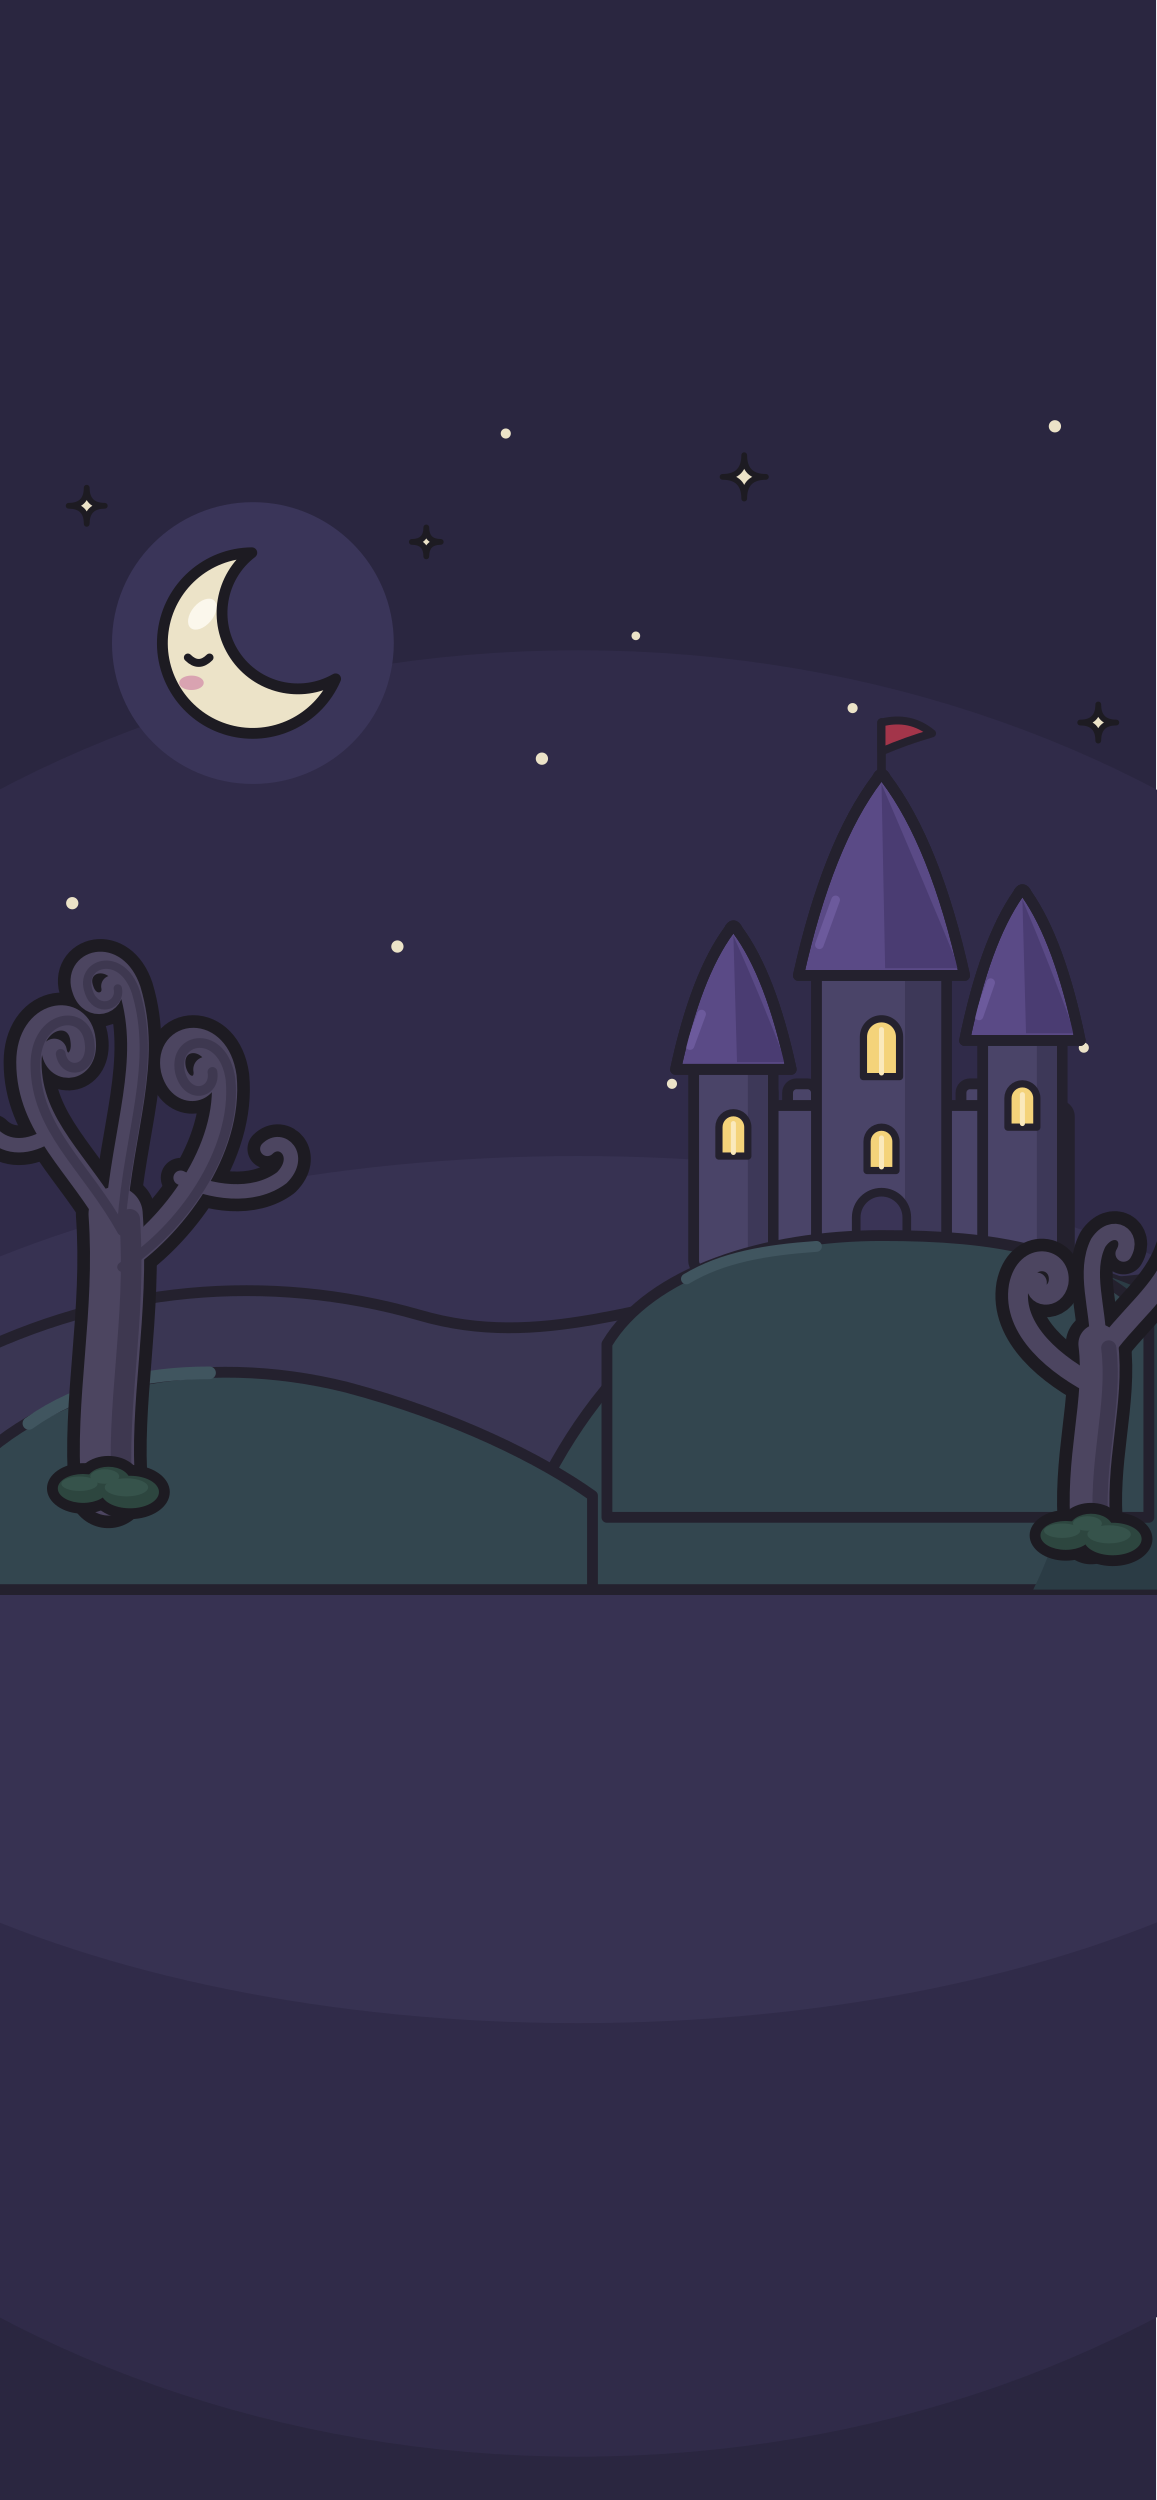
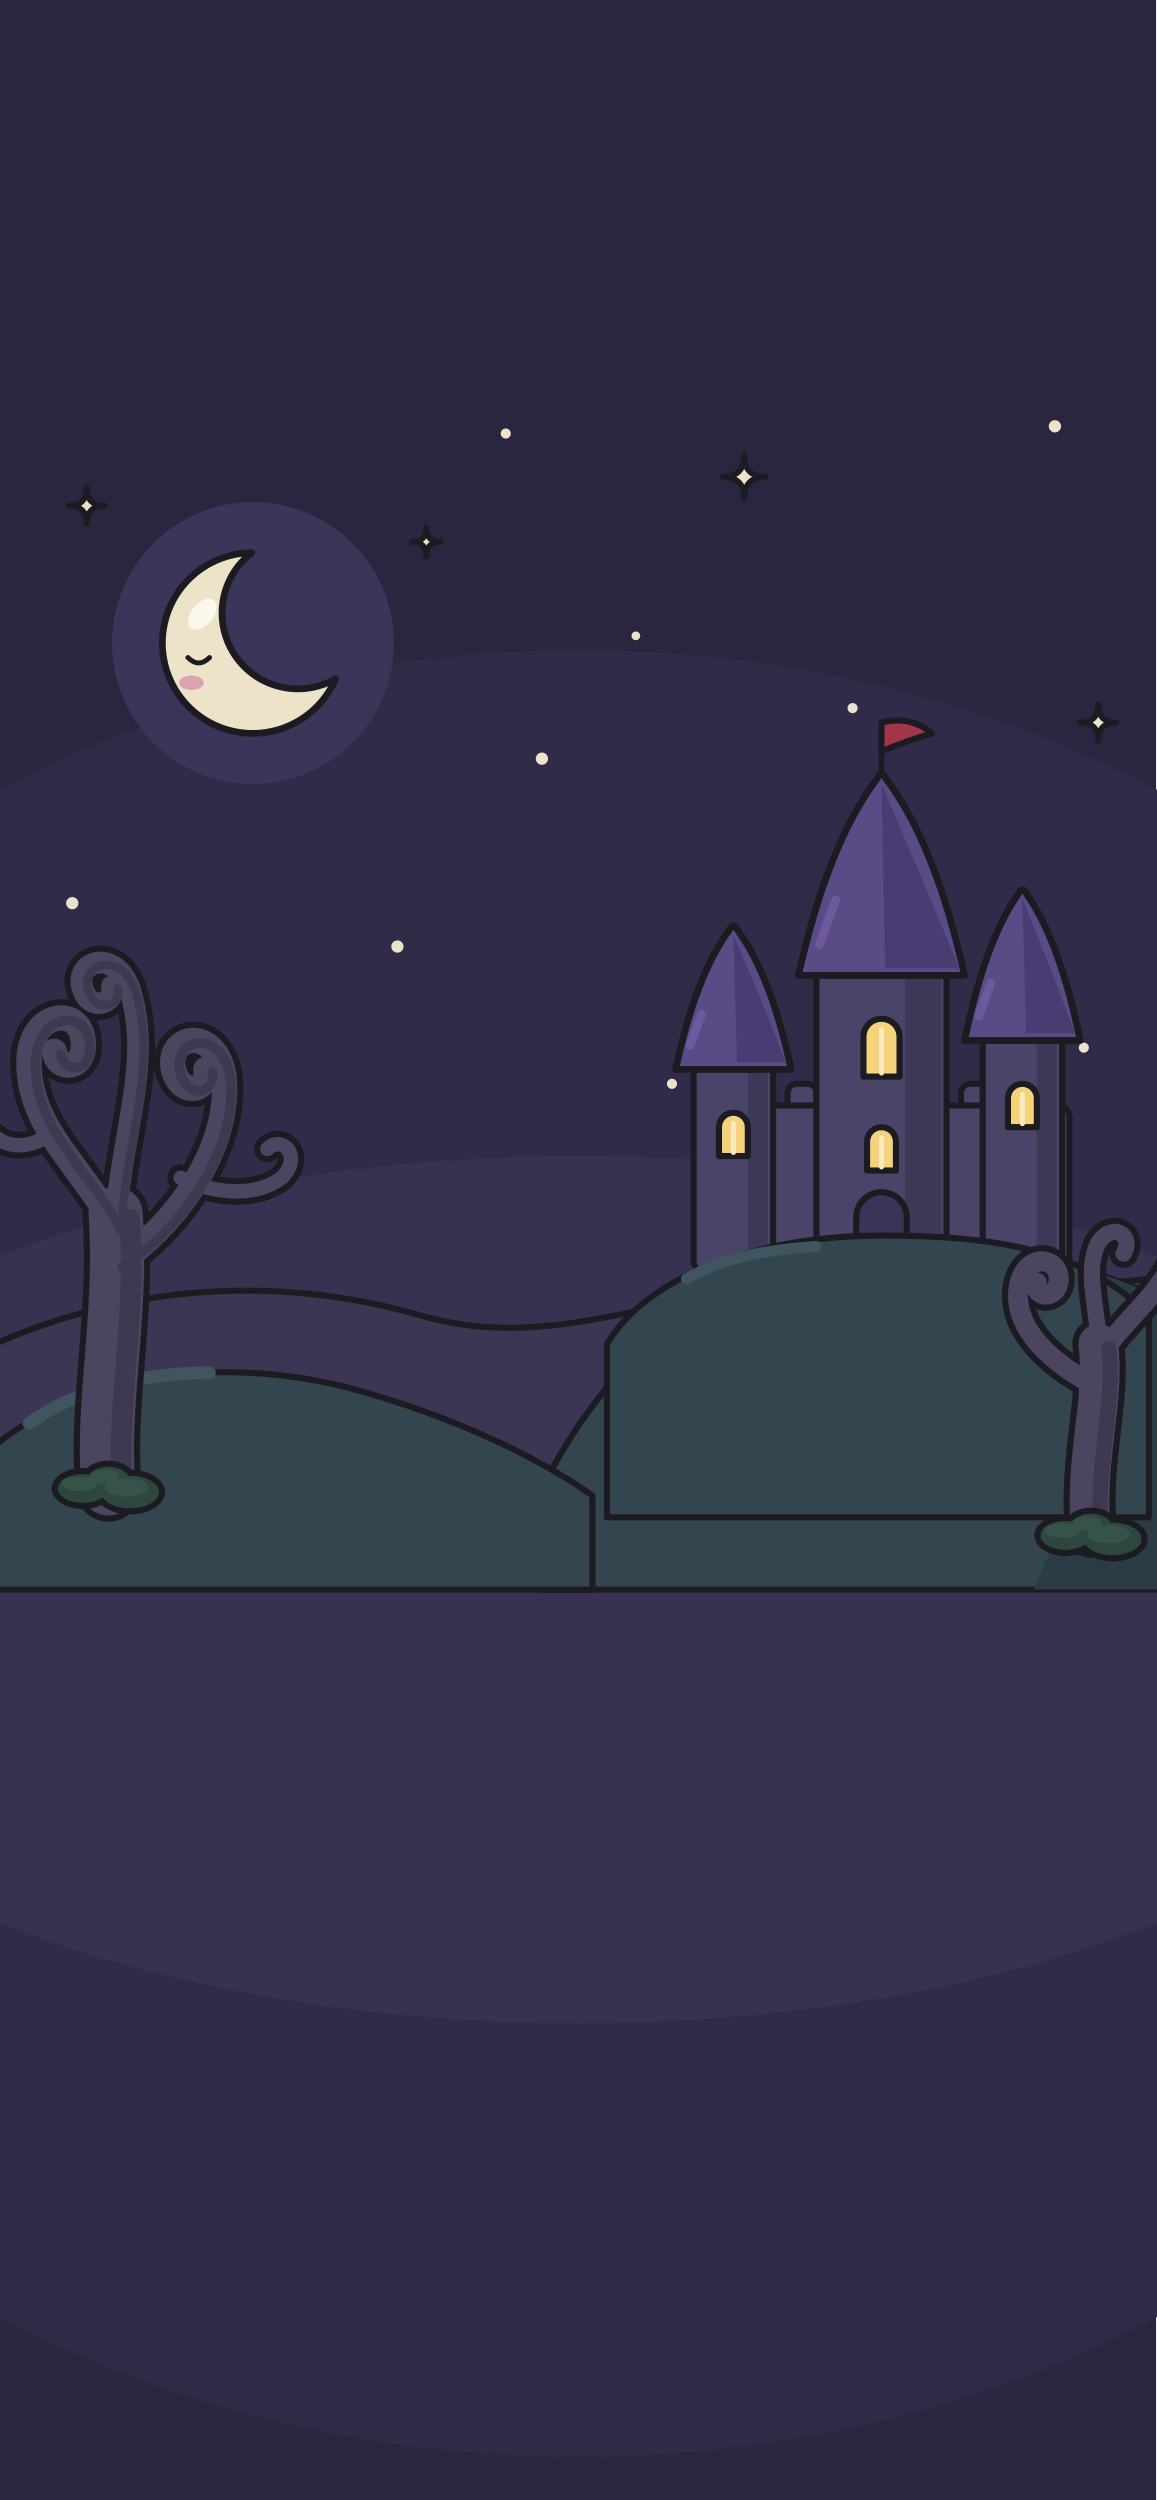
<svg xmlns="http://www.w3.org/2000/svg" viewBox="0 0 320 692" width="960" height="2076">
  <g id="ciel">
    <rect x="0" y="0" width="320" height="692" fill="#2A2640" />
    <ellipse cx="160" cy="430" rx="300" ry="250" fill="#302B49" />
    <ellipse cx="160" cy="440" rx="250" ry="120" fill="#373252" />
    <g id="etoiles">
-       <path d="M24 135 Q24 140 29 140 Q24 140 24 145 Q24 140 19 140 Q24 140 24 135Z" fill="#ECE3C8" stroke="#1D1B22" stroke-width="1.6" stroke-linejoin="round" stroke-linecap="round" />
-       <path d="M118 146 Q118 150 122 150 Q118 150 118 154 Q118 150 114 150 Q118 150 118 146Z" fill="#ECE3C8" stroke="#1D1B22" stroke-width="1.6" stroke-linejoin="round" stroke-linecap="round" />
-       <path d="M206 126 Q206 132 212 132 Q206 132 206 138 Q206 132 200 132 Q206 132 206 126Z" fill="#ECE3C8" stroke="#1D1B22" stroke-width="1.6" stroke-linejoin="round" stroke-linecap="round" />
+       <path d="M24 135 Q24 140 29 140 Q24 140 24 145 Q24 140 19 140 Q24 140 24 135Z" fill="#ECE3C8" stroke="#1D1B22" stroke-width="1.60" stroke-linejoin="round" stroke-linecap="round" />
+       <path d="M118 146 Q118 150 122 150 Q118 150 118 154 Q118 150 114 150 Q118 150 118 146Z" fill="#ECE3C8" stroke="#1D1B22" stroke-width="1.60" stroke-linejoin="round" stroke-linecap="round" />
+       <path d="M206 126 Q206 132 212 132 Q206 132 206 138 Q206 132 200 132 Q206 132 206 126Z" fill="#ECE3C8" stroke="#1D1B22" stroke-width="1.60" stroke-linejoin="round" stroke-linecap="round" />
      <ellipse cx="292" cy="118" rx="1.7" ry="1.7" fill="#ECE3C8" />
      <ellipse cx="150" cy="210" rx="1.7" ry="1.7" fill="#ECE3C8" />
-       <path d="M252 234 Q252 238 256 238 Q252 238 252 242 Q252 238 248 238 Q252 238 252 234Z" fill="#ECE3C8" stroke="#1D1B22" stroke-width="1.6" stroke-linejoin="round" stroke-linecap="round" />
+       <path d="M252 234 Q252 238 256 238 Q252 238 252 242 Q252 238 248 238 Q252 238 252 234Z" fill="#ECE3C8" stroke="#1D1B22" stroke-width="1.60" stroke-linejoin="round" stroke-linecap="round" />
      <ellipse cx="20" cy="250" rx="1.7" ry="1.7" fill="#ECE3C8" />
-       <path d="M304 195 Q304 200 309 200 Q304 200 304 205 Q304 200 299 200 Q304 200 304 195Z" fill="#ECE3C8" stroke="#1D1B22" stroke-width="1.6" stroke-linejoin="round" stroke-linecap="round" />
+       <path d="M304 195 Q304 200 309 200 Q304 200 304 205 Q304 200 299 200 Q304 200 304 195Z" fill="#ECE3C8" stroke="#1D1B22" stroke-width="1.60" stroke-linejoin="round" stroke-linecap="round" />
      <ellipse cx="110" cy="262" rx="1.7" ry="1.7" fill="#ECE3C8" />
      <ellipse cx="186" cy="300" rx="1.4" ry="1.4" fill="#ECE3C8" />
      <ellipse cx="60" cy="318" rx="1.4" ry="1.4" fill="#ECE3C8" />
      <ellipse cx="140" cy="120" rx="1.4" ry="1.4" fill="#ECE3C8" />
      <ellipse cx="236" cy="196" rx="1.4" ry="1.4" fill="#ECE3C8" />
      <ellipse cx="300" cy="290" rx="1.4" ry="1.4" fill="#ECE3C8" />
      <ellipse cx="92" cy="196" rx="1.2" ry="1.2" fill="#ECE3C8" />
      <ellipse cx="176" cy="176" rx="1.2" ry="1.2" fill="#ECE3C8" />
    </g>
  </g>
  <g id="astre">
    <ellipse cx="70" cy="178" rx="39" ry="39" fill="#3A3559" />
    <path d="M92.9 187.9 A25 25 0 1 1 69.7 153 A21 21 0 0 0 92.9 187.9Z" fill="#ECE3C8" />
    <ellipse cx="56" cy="170" rx="5" ry="3" fill="#FBF7EC" transform="rotate(-50 56 170)" />
-     <path d="M92.9 187.9 A25 25 0 1 1 69.7 153 A21 21 0 0 0 92.9 187.9Z" fill="none" stroke="#1D1B22" stroke-width="3" stroke-linejoin="round" stroke-linecap="round" />
-     <path d="M52 182 q3 3 6 0" fill="none" stroke="#1D1B22" stroke-width="2.2" stroke-linejoin="round" stroke-linecap="round" />
+     <path d="M92.9 187.9 A25 25 0 1 1 69.7 153 A21 21 0 0 0 92.9 187.9Z" fill="none" stroke="#1D1B22" stroke-width="1.86" stroke-linejoin="round" stroke-linecap="round" />
+     <path d="M52 182 q3 3 6 0" fill="none" stroke="#1D1B22" stroke-width="1.36" stroke-linejoin="round" stroke-linecap="round" />
    <ellipse cx="53" cy="189" rx="3.4" ry="2" fill="#D9A3B1" />
  </g>
  <g id="collines">
-     <path d="M-10 376 C30 356 74 352 116 364 C150 374 178 360 214 356 C252 352 290 360 330 352 L330 430 L-10 430Z" fill="#3A3653" stroke="#24212E" stroke-width="3" stroke-linejoin="round" stroke-linecap="round" />
-     <path d="M150 412 C170 372 202 348 244 346 C282 344 308 352 330 364 L330 440 L150 440Z" fill="#33464F" stroke="#24212E" stroke-width="3" stroke-linejoin="round" stroke-linecap="round" />
+     <path d="M-10 376 C30 356 74 352 116 364 C150 374 178 360 214 356 C252 352 290 360 330 352 L330 430 L-10 430Z" fill="#3A3653" stroke="#1D1B22" stroke-width="1.70" stroke-linejoin="round" stroke-linecap="round" />
+     <path d="M150 412 C170 372 202 348 244 346 C282 344 308 352 330 364 L330 440 L150 440Z" fill="#33464F" stroke="#1D1B22" stroke-width="1.70" stroke-linejoin="round" stroke-linecap="round" />
    <path d="M288 348 C306 352 320 358 330 364 L330 440 L286 440 C300 412 302 374 288 348Z" fill="#2B3C45" />
    <path d="M176 382 C188 368 204 358 222 353" fill="none" stroke="#40555F" stroke-width="3.5" stroke-linejoin="round" stroke-linecap="round" />
-     <path d="M-10 408 C14 382 56 374 96 384 C126 392 150 404 164 414 L164 440 L-10 440Z" fill="#33464F" stroke="#24212E" stroke-width="3" stroke-linejoin="round" stroke-linecap="round" />
+     <path d="M-10 408 C14 382 56 374 96 384 C126 392 150 404 164 414 L164 440 L-10 440Z" fill="#33464F" stroke="#1D1B22" stroke-width="1.70" stroke-linejoin="round" stroke-linecap="round" />
    <path d="M8 394 C22 384 40 380 58 380" fill="none" stroke="#40555F" stroke-width="3.5" stroke-linejoin="round" stroke-linecap="round" />
  </g>
  <g id="chateau">
    <g id="halos-fenetres">
      <ellipse cx="203" cy="314" rx="10.4" ry="11.4" fill="#F4D37A" opacity="0.45" />
      <ellipse cx="244" cy="290" rx="13" ry="15.2" fill="#F4D37A" opacity="0.45" />
      <ellipse cx="244" cy="318" rx="10.4" ry="11.4" fill="#F4D37A" opacity="0.45" />
      <ellipse cx="283" cy="306" rx="10.4" ry="11.4" fill="#F4D37A" opacity="0.45" />
    </g>
    <g id="remparts">
-       <rect x="206" y="300" width="8" height="10" rx="2.5" fill="#4A4468" stroke="#24212E" stroke-width="3" stroke-linejoin="round" stroke-linecap="round" />
-       <rect x="218" y="300" width="8" height="10" rx="2.5" fill="#4A4468" stroke="#24212E" stroke-width="3" stroke-linejoin="round" stroke-linecap="round" />
-       <rect x="230" y="300" width="8" height="10" rx="2.5" fill="#4A4468" stroke="#24212E" stroke-width="3" stroke-linejoin="round" stroke-linecap="round" />
-       <rect x="242" y="300" width="8" height="10" rx="2.5" fill="#4A4468" stroke="#24212E" stroke-width="3" stroke-linejoin="round" stroke-linecap="round" />
-       <rect x="254" y="300" width="8" height="10" rx="2.5" fill="#4A4468" stroke="#24212E" stroke-width="3" stroke-linejoin="round" stroke-linecap="round" />
-       <rect x="266" y="300" width="8" height="10" rx="2.5" fill="#4A4468" stroke="#24212E" stroke-width="3" stroke-linejoin="round" stroke-linecap="round" />
-       <rect x="278" y="300" width="8" height="10" rx="2.5" fill="#4A4468" stroke="#24212E" stroke-width="3" stroke-linejoin="round" stroke-linecap="round" />
-       <rect x="200" y="306" width="96" height="46" rx="3" fill="#4A4468" stroke="#24212E" stroke-width="3" stroke-linejoin="round" stroke-linecap="round" />
+       <rect x="206" y="300" width="8" height="10" rx="2.5" fill="#4A4468" stroke="#1D1B22" stroke-width="1.70" stroke-linejoin="round" stroke-linecap="round" />
+       <rect x="218" y="300" width="8" height="10" rx="2.5" fill="#4A4468" stroke="#1D1B22" stroke-width="1.70" stroke-linejoin="round" stroke-linecap="round" />
+       <rect x="230" y="300" width="8" height="10" rx="2.5" fill="#4A4468" stroke="#1D1B22" stroke-width="1.70" stroke-linejoin="round" stroke-linecap="round" />
+       <rect x="242" y="300" width="8" height="10" rx="2.5" fill="#4A4468" stroke="#1D1B22" stroke-width="1.70" stroke-linejoin="round" stroke-linecap="round" />
+       <rect x="254" y="300" width="8" height="10" rx="2.5" fill="#4A4468" stroke="#1D1B22" stroke-width="1.70" stroke-linejoin="round" stroke-linecap="round" />
+       <rect x="266" y="300" width="8" height="10" rx="2.5" fill="#4A4468" stroke="#1D1B22" stroke-width="1.70" stroke-linejoin="round" stroke-linecap="round" />
+       <rect x="278" y="300" width="8" height="10" rx="2.5" fill="#4A4468" stroke="#1D1B22" stroke-width="1.70" stroke-linejoin="round" stroke-linecap="round" />
+       <rect x="200" y="306" width="96" height="46" rx="3" fill="#4A4468" stroke="#1D1B22" stroke-width="1.70" stroke-linejoin="round" stroke-linecap="round" />
    </g>
    <g id="tour-gauche">
-       <rect x="192" y="294" width="22" height="58" rx="3" fill="#4A4468" stroke="#24212E" stroke-width="3" stroke-linejoin="round" stroke-linecap="round" />
+       <rect x="192" y="294" width="22" height="58" rx="3" fill="#4A4468" stroke="#1D1B22" stroke-width="1.70" stroke-linejoin="round" stroke-linecap="round" />
      <rect x="207" y="296" width="5.5" height="55" fill="#3D3858" />
-       <path d="M187 296 Q192.6 270 201.8 257.5 Q203 255 204.2 257.5 Q213.4 270 219 296Z" fill="#5A4A86" stroke="#24212E" stroke-width="3" stroke-linejoin="round" stroke-linecap="round" />
+       <path d="M187 296 Q192.6 270 201.8 257.5 Q203 255 204.2 257.5 Q213.4 270 219 296Z" fill="#5A4A86" stroke="#1D1B22" stroke-width="1.70" stroke-linejoin="round" stroke-linecap="round" />
      <path d="M203 259 Q211 276.9 217.5 294 L204 294Z" fill="#4A3C72" />
      <path d="M194.2 280.7 L191 289.4" fill="none" stroke="#6C5A9C" stroke-width="2.4" stroke-linejoin="round" stroke-linecap="round" />
-       <path d="M187 296 Q192.6 270 201.8 257.5 Q203 255 204.2 257.5 Q213.4 270 219 296Z" fill="none" stroke="#24212E" stroke-width="3" stroke-linejoin="round" stroke-linecap="round" />
-       <path d="M199 320 L199 312 A4 4 0 0 1 207 312 L207 320Z" fill="#F4D37A" stroke="#24212E" stroke-width="2" stroke-linejoin="round" stroke-linecap="round" />
+       <path d="M187 296 Q192.6 270 201.8 257.5 Q203 255 204.2 257.5 Q213.4 270 219 296Z" fill="none" stroke="#1D1B22" stroke-width="1.86" stroke-linejoin="round" stroke-linecap="round" />
+       <path d="M199 320 L199 312 A4 4 0 0 1 207 312 L207 320Z" fill="#F4D37A" stroke="#1D1B22" stroke-width="1.70" stroke-linejoin="round" stroke-linecap="round" />
      <path d="M203 311 L203 319" fill="none" stroke="#FAE9BC" stroke-width="1.4" stroke-linejoin="round" stroke-linecap="round" />
    </g>
    <g id="donjon">
-       <rect x="226" y="268" width="36" height="84" rx="3" fill="#4A4468" stroke="#24212E" stroke-width="3" stroke-linejoin="round" stroke-linecap="round" />
+       <rect x="226" y="268" width="36" height="84" rx="3" fill="#4A4468" stroke="#1D1B22" stroke-width="1.70" stroke-linejoin="round" stroke-linecap="round" />
      <rect x="250.5" y="270" width="10" height="81" fill="#3D3858" />
-       <path d="M221 270 Q229.1 233.6 242.8 215.5 Q244 213 245.2 215.5 Q258.9 233.6 267 270Z" fill="#5A4A86" stroke="#24212E" stroke-width="3" stroke-linejoin="round" stroke-linecap="round" />
+       <path d="M221 270 Q229.1 233.6 242.8 215.5 Q244 213 245.2 215.5 Q258.9 233.6 267 270Z" fill="#5A4A86" stroke="#1D1B22" stroke-width="1.70" stroke-linejoin="round" stroke-linecap="round" />
      <path d="M244 217 Q255.5 243.7 265.5 268 L245 268Z" fill="#4A3C72" />
      <path d="M231.3 249.1 L226.8 261.5" fill="none" stroke="#6C5A9C" stroke-width="2.4" stroke-linejoin="round" stroke-linecap="round" />
-       <path d="M221 270 Q229.1 233.6 242.8 215.5 Q244 213 245.2 215.5 Q258.9 233.6 267 270Z" fill="none" stroke="#24212E" stroke-width="3" stroke-linejoin="round" stroke-linecap="round" />
-       <path d="M239 298 L239 287 A5 5 0 0 1 249 287 L249 298Z" fill="#F4D37A" stroke="#24212E" stroke-width="2" stroke-linejoin="round" stroke-linecap="round" />
+       <path d="M221 270 Q229.1 233.6 242.8 215.5 Q244 213 245.2 215.5 Q258.9 233.6 267 270Z" fill="none" stroke="#1D1B22" stroke-width="1.86" stroke-linejoin="round" stroke-linecap="round" />
+       <path d="M239 298 L239 287 A5 5 0 0 1 249 287 L249 298Z" fill="#F4D37A" stroke="#1D1B22" stroke-width="1.70" stroke-linejoin="round" stroke-linecap="round" />
      <path d="M244 285 L244 297" fill="none" stroke="#FAE9BC" stroke-width="1.4" stroke-linejoin="round" stroke-linecap="round" />
-       <path d="M240 324 L240 316 A4 4 0 0 1 248 316 L248 324Z" fill="#F4D37A" stroke="#24212E" stroke-width="2" stroke-linejoin="round" stroke-linecap="round" />
+       <path d="M240 324 L240 316 A4 4 0 0 1 248 316 L248 324Z" fill="#F4D37A" stroke="#1D1B22" stroke-width="1.70" stroke-linejoin="round" stroke-linecap="round" />
      <path d="M244 315 L244 323" fill="none" stroke="#FAE9BC" stroke-width="1.4" stroke-linejoin="round" stroke-linecap="round" />
    </g>
    <g id="tour-droite">
-       <rect x="272" y="286" width="22" height="66" rx="3" fill="#4A4468" stroke="#24212E" stroke-width="3" stroke-linejoin="round" stroke-linecap="round" />
+       <rect x="272" y="286" width="22" height="66" rx="3" fill="#4A4468" stroke="#1D1B22" stroke-width="1.70" stroke-linejoin="round" stroke-linecap="round" />
      <rect x="287" y="288" width="5.5" height="63" fill="#3D3858" />
-       <path d="M267 288 Q272.6 260.7 281.8 247.5 Q283 245 284.2 247.5 Q293.4 260.7 299 288Z" fill="#5A4A86" stroke="#24212E" stroke-width="3" stroke-linejoin="round" stroke-linecap="round" />
+       <path d="M267 288 Q272.6 260.7 281.8 247.5 Q283 245 284.2 247.5 Q293.4 260.7 299 288Z" fill="#5A4A86" stroke="#1D1B22" stroke-width="1.70" stroke-linejoin="round" stroke-linecap="round" />
      <path d="M283 249 Q291 268 297.5 286 L284 286Z" fill="#4A3C72" />
      <path d="M274.2 272 L271 281.2" fill="none" stroke="#6C5A9C" stroke-width="2.4" stroke-linejoin="round" stroke-linecap="round" />
-       <path d="M267 288 Q272.6 260.7 281.8 247.5 Q283 245 284.2 247.5 Q293.4 260.7 299 288Z" fill="none" stroke="#24212E" stroke-width="3" stroke-linejoin="round" stroke-linecap="round" />
-       <path d="M279 312 L279 304 A4 4 0 0 1 287 304 L287 312Z" fill="#F4D37A" stroke="#24212E" stroke-width="2" stroke-linejoin="round" stroke-linecap="round" />
+       <path d="M267 288 Q272.6 260.7 281.8 247.5 Q283 245 284.2 247.5 Q293.4 260.7 299 288Z" fill="none" stroke="#1D1B22" stroke-width="1.86" stroke-linejoin="round" stroke-linecap="round" />
+       <path d="M279 312 L279 304 A4 4 0 0 1 287 304 L287 312Z" fill="#F4D37A" stroke="#1D1B22" stroke-width="1.70" stroke-linejoin="round" stroke-linecap="round" />
      <path d="M283 303 L283 311" fill="none" stroke="#FAE9BC" stroke-width="1.4" stroke-linejoin="round" stroke-linecap="round" />
    </g>
-     <path d="M237 352 L237 337 A7 7 0 0 1 251 337 L251 352Z" fill="#3A3456" stroke="#24212E" stroke-width="2.4" stroke-linejoin="round" stroke-linecap="round" />
-     <path d="M244 214 L244 200" fill="none" stroke="#24212E" stroke-width="2.4" stroke-linejoin="round" stroke-linecap="round" />
-     <path d="M244 200 Q252 198 258 203 Q251 205 244 208Z" fill="#A3354A" stroke="#24212E" stroke-width="2.2" stroke-linejoin="round" stroke-linecap="round" />
-     <path d="M168 372 C180 352 212 342 244 342 C276 342 300 346 318 364 L318 420 L168 420Z" fill="#33464F" stroke="#24212E" stroke-width="3" stroke-linejoin="round" stroke-linecap="round" />
+     <path d="M237 352 L237 337 A7 7 0 0 1 251 337 L251 352Z" fill="#3A3456" stroke="#1D1B22" stroke-width="1.70" stroke-linejoin="round" stroke-linecap="round" />
+     <path d="M244 214 L244 200" fill="none" stroke="#1D1B22" stroke-width="1.49" stroke-linejoin="round" stroke-linecap="round" />
+     <path d="M244 200 Q252 198 258 203 Q251 205 244 208Z" fill="#A3354A" stroke="#1D1B22" stroke-width="1.70" stroke-linejoin="round" stroke-linecap="round" />
+     <path d="M168 372 C180 352 212 342 244 342 C276 342 300 346 318 364 L318 420 L168 420Z" fill="#33464F" stroke="#1D1B22" stroke-width="1.70" stroke-linejoin="round" stroke-linecap="round" />
    <path d="M190 354 C200 348 212 346 226 345" fill="none" stroke="#40555F" stroke-width="3" stroke-linejoin="round" stroke-linecap="round" />
  </g>
  <g id="arbres">
    <g id="arbre-gauche">
-       <path d="M30 412 C28 388 34 364 32 336" fill="none" stroke="#1D1B22" stroke-width="22" stroke-linejoin="round" stroke-linecap="round" />
-       <path d="M32 350 C48 340 64 318 62 298 C60 284 46 286 48 296 C50 304 58 302 57 296" fill="none" stroke="#1D1B22" stroke-width="14" stroke-linejoin="round" stroke-linecap="round" />
-       <path d="M32 340 C22 322 8 312 8 294 C8 280 22 278 23 288 C24 296 16 297 15 291" fill="none" stroke="#1D1B22" stroke-width="14" stroke-linejoin="round" stroke-linecap="round" />
-       <path d="M32 338 C34 312 42 294 36 274 C32 262 20 266 23 274 C25 280 32 278 31 273" fill="none" stroke="#1D1B22" stroke-width="13" stroke-linejoin="round" stroke-linecap="round" />
-       <path d="M50 326 C58 330 70 332 78 326 C84 320 78 314 74 318" fill="none" stroke="#1D1B22" stroke-width="11" stroke-linejoin="round" stroke-linecap="round" />
-       <path d="M14 314 C8 318 2 318 -2 314" fill="none" stroke="#1D1B22" stroke-width="11" stroke-linejoin="round" stroke-linecap="round" />
+       <path d="M30 412 C28 388 34 364 32 336" fill="none" stroke="#1D1B22" stroke-width="18.40" stroke-linejoin="round" stroke-linecap="round" />
+       <path d="M32 350 C48 340 64 318 62 298 C60 284 46 286 48 296 C50 304 58 302 57 296" fill="none" stroke="#1D1B22" stroke-width="10.40" stroke-linejoin="round" stroke-linecap="round" />
+       <path d="M32 340 C22 322 8 312 8 294 C8 280 22 278 23 288 C24 296 16 297 15 291" fill="none" stroke="#1D1B22" stroke-width="10.40" stroke-linejoin="round" stroke-linecap="round" />
+       <path d="M32 338 C34 312 42 294 36 274 C32 262 20 266 23 274 C25 280 32 278 31 273" fill="none" stroke="#1D1B22" stroke-width="9.40" stroke-linejoin="round" stroke-linecap="round" />
+       <path d="M50 326 C58 330 70 332 78 326 C84 320 78 314 74 318" fill="none" stroke="#1D1B22" stroke-width="7.40" stroke-linejoin="round" stroke-linecap="round" />
+       <path d="M14 314 C8 318 2 318 -2 314" fill="none" stroke="#1D1B22" stroke-width="7.40" stroke-linejoin="round" stroke-linecap="round" />
      <path d="M30 412 C28 388 34 364 32 336" fill="none" stroke="#4C4560" stroke-width="15" stroke-linejoin="round" stroke-linecap="round" />
      <path d="M32 350 C48 340 64 318 62 298 C60 284 46 286 48 296 C50 304 58 302 57 296" fill="none" stroke="#4C4560" stroke-width="7" stroke-linejoin="round" stroke-linecap="round" />
      <path d="M32 340 C22 322 8 312 8 294 C8 280 22 278 23 288 C24 296 16 297 15 291" fill="none" stroke="#4C4560" stroke-width="7" stroke-linejoin="round" stroke-linecap="round" />
      <path d="M32 338 C34 312 42 294 36 274 C32 262 20 266 23 274 C25 280 32 278 31 273" fill="none" stroke="#4C4560" stroke-width="6" stroke-linejoin="round" stroke-linecap="round" />
      <path d="M50 326 C58 330 70 332 78 326 C84 320 78 314 74 318" fill="none" stroke="#4C4560" stroke-width="4" stroke-linejoin="round" stroke-linecap="round" />
      <path d="M14 314 C8 318 2 318 -2 314" fill="none" stroke="#4C4560" stroke-width="4" stroke-linejoin="round" stroke-linecap="round" />
      <path d="M30 412 C28 388 34 364 32 336" fill="none" transform="translate(3.9 1.5)" stroke="#3E3850" stroke-width="5.7" stroke-linejoin="round" stroke-linecap="round" />
      <path d="M32 350 C48 340 64 318 62 298 C60 284 46 286 48 296 C50 304 58 302 57 296" fill="none" transform="translate(1.8 0.7)" stroke="#3E3850" stroke-width="2.7" stroke-linejoin="round" stroke-linecap="round" />
      <path d="M32 340 C22 322 8 312 8 294 C8 280 22 278 23 288 C24 296 16 297 15 291" fill="none" transform="translate(1.8 0.7)" stroke="#3E3850" stroke-width="2.7" stroke-linejoin="round" stroke-linecap="round" />
      <path d="M32 338 C34 312 42 294 36 274 C32 262 20 266 23 274 C25 280 32 278 31 273" fill="none" transform="translate(1.6 0.6)" stroke="#3E3850" stroke-width="2.3" stroke-linejoin="round" stroke-linecap="round" />
-       <ellipse cx="23" cy="412" rx="10" ry="7" fill="#1D1B22" />
-       <ellipse cx="36" cy="413" rx="11" ry="7.5" fill="#1D1B22" />
-       <ellipse cx="30" cy="410" rx="9" ry="7" fill="#1D1B22" />
+       <ellipse cx="23" cy="412" rx="8.70" ry="5.70" fill="#1D1B22" />
+       <ellipse cx="36" cy="413" rx="9.70" ry="6.20" fill="#1D1B22" />
+       <ellipse cx="30" cy="410" rx="7.70" ry="5.70" fill="#1D1B22" />
      <ellipse cx="23" cy="412" rx="7" ry="4" fill="#2D463F" />
      <ellipse cx="36" cy="413" rx="8" ry="4.5" fill="#2D463F" />
      <ellipse cx="30" cy="410" rx="6" ry="4" fill="#2D463F" />
      <ellipse cx="22" cy="410.7" rx="5" ry="2" fill="#36534B" />
      <ellipse cx="35" cy="411.7" rx="6" ry="2.5" fill="#36534B" />
      <ellipse cx="29" cy="408.7" rx="4" ry="2" fill="#36534B" />
    </g>
    <g id="arbre-droite">
-       <path d="M302 424 C300 404 306 388 304 372" fill="none" stroke="#1D1B22" stroke-width="18" stroke-linejoin="round" stroke-linecap="round" />
-       <path d="M304 384 C292 378 280 368 282 356 C284 346 294 348 293 355 C292 360 286 359 287 355" fill="none" stroke="#1D1B22" stroke-width="12.5" stroke-linejoin="round" stroke-linecap="round" />
-       <path d="M304 376 C312 364 322 358 326 346" fill="none" stroke="#1D1B22" stroke-width="12.5" stroke-linejoin="round" stroke-linecap="round" />
-       <path d="M304 372 C304 362 300 352 304 344 C308 338 314 342 311 347" fill="none" stroke="#1D1B22" stroke-width="11.5" stroke-linejoin="round" stroke-linecap="round" />
+       <path d="M302 424 C300 404 306 388 304 372" fill="none" stroke="#1D1B22" stroke-width="14.40" stroke-linejoin="round" stroke-linecap="round" />
+       <path d="M304 384 C292 378 280 368 282 356 C284 346 294 348 293 355 C292 360 286 359 287 355" fill="none" stroke="#1D1B22" stroke-width="8.90" stroke-linejoin="round" stroke-linecap="round" />
+       <path d="M304 376 C312 364 322 358 326 346" fill="none" stroke="#1D1B22" stroke-width="8.90" stroke-linejoin="round" stroke-linecap="round" />
+       <path d="M304 372 C304 362 300 352 304 344 C308 338 314 342 311 347" fill="none" stroke="#1D1B22" stroke-width="7.90" stroke-linejoin="round" stroke-linecap="round" />
      <path d="M302 424 C300 404 306 388 304 372" fill="none" stroke="#4C4560" stroke-width="11" stroke-linejoin="round" stroke-linecap="round" />
      <path d="M304 384 C292 378 280 368 282 356 C284 346 294 348 293 355 C292 360 286 359 287 355" fill="none" stroke="#4C4560" stroke-width="5.5" stroke-linejoin="round" stroke-linecap="round" />
      <path d="M304 376 C312 364 322 358 326 346" fill="none" stroke="#4C4560" stroke-width="5.5" stroke-linejoin="round" stroke-linecap="round" />
      <path d="M304 372 C304 362 300 352 304 344 C308 338 314 342 311 347" fill="none" stroke="#4C4560" stroke-width="4.5" stroke-linejoin="round" stroke-linecap="round" />
      <path d="M302 424 C300 404 306 388 304 372" fill="none" transform="translate(2.9 1.1)" stroke="#3E3850" stroke-width="4.2" stroke-linejoin="round" stroke-linecap="round" />
-       <ellipse cx="295" cy="425" rx="10" ry="7" fill="#1D1B22" />
-       <ellipse cx="308" cy="426" rx="11" ry="7.5" fill="#1D1B22" />
-       <ellipse cx="302" cy="423" rx="9" ry="7" fill="#1D1B22" />
+       <ellipse cx="295" cy="425" rx="8.70" ry="5.70" fill="#1D1B22" />
+       <ellipse cx="308" cy="426" rx="9.70" ry="6.20" fill="#1D1B22" />
+       <ellipse cx="302" cy="423" rx="7.70" ry="5.70" fill="#1D1B22" />
      <ellipse cx="295" cy="425" rx="7" ry="4" fill="#2D463F" />
      <ellipse cx="308" cy="426" rx="8" ry="4.5" fill="#2D463F" />
      <ellipse cx="302" cy="423" rx="6" ry="4" fill="#2D463F" />
      <ellipse cx="294" cy="423.7" rx="5" ry="2" fill="#36534B" />
      <ellipse cx="307" cy="424.7" rx="6" ry="2.5" fill="#36534B" />
      <ellipse cx="301" cy="421.7" rx="4" ry="2" fill="#36534B" />
    </g>
  </g>
</svg>
